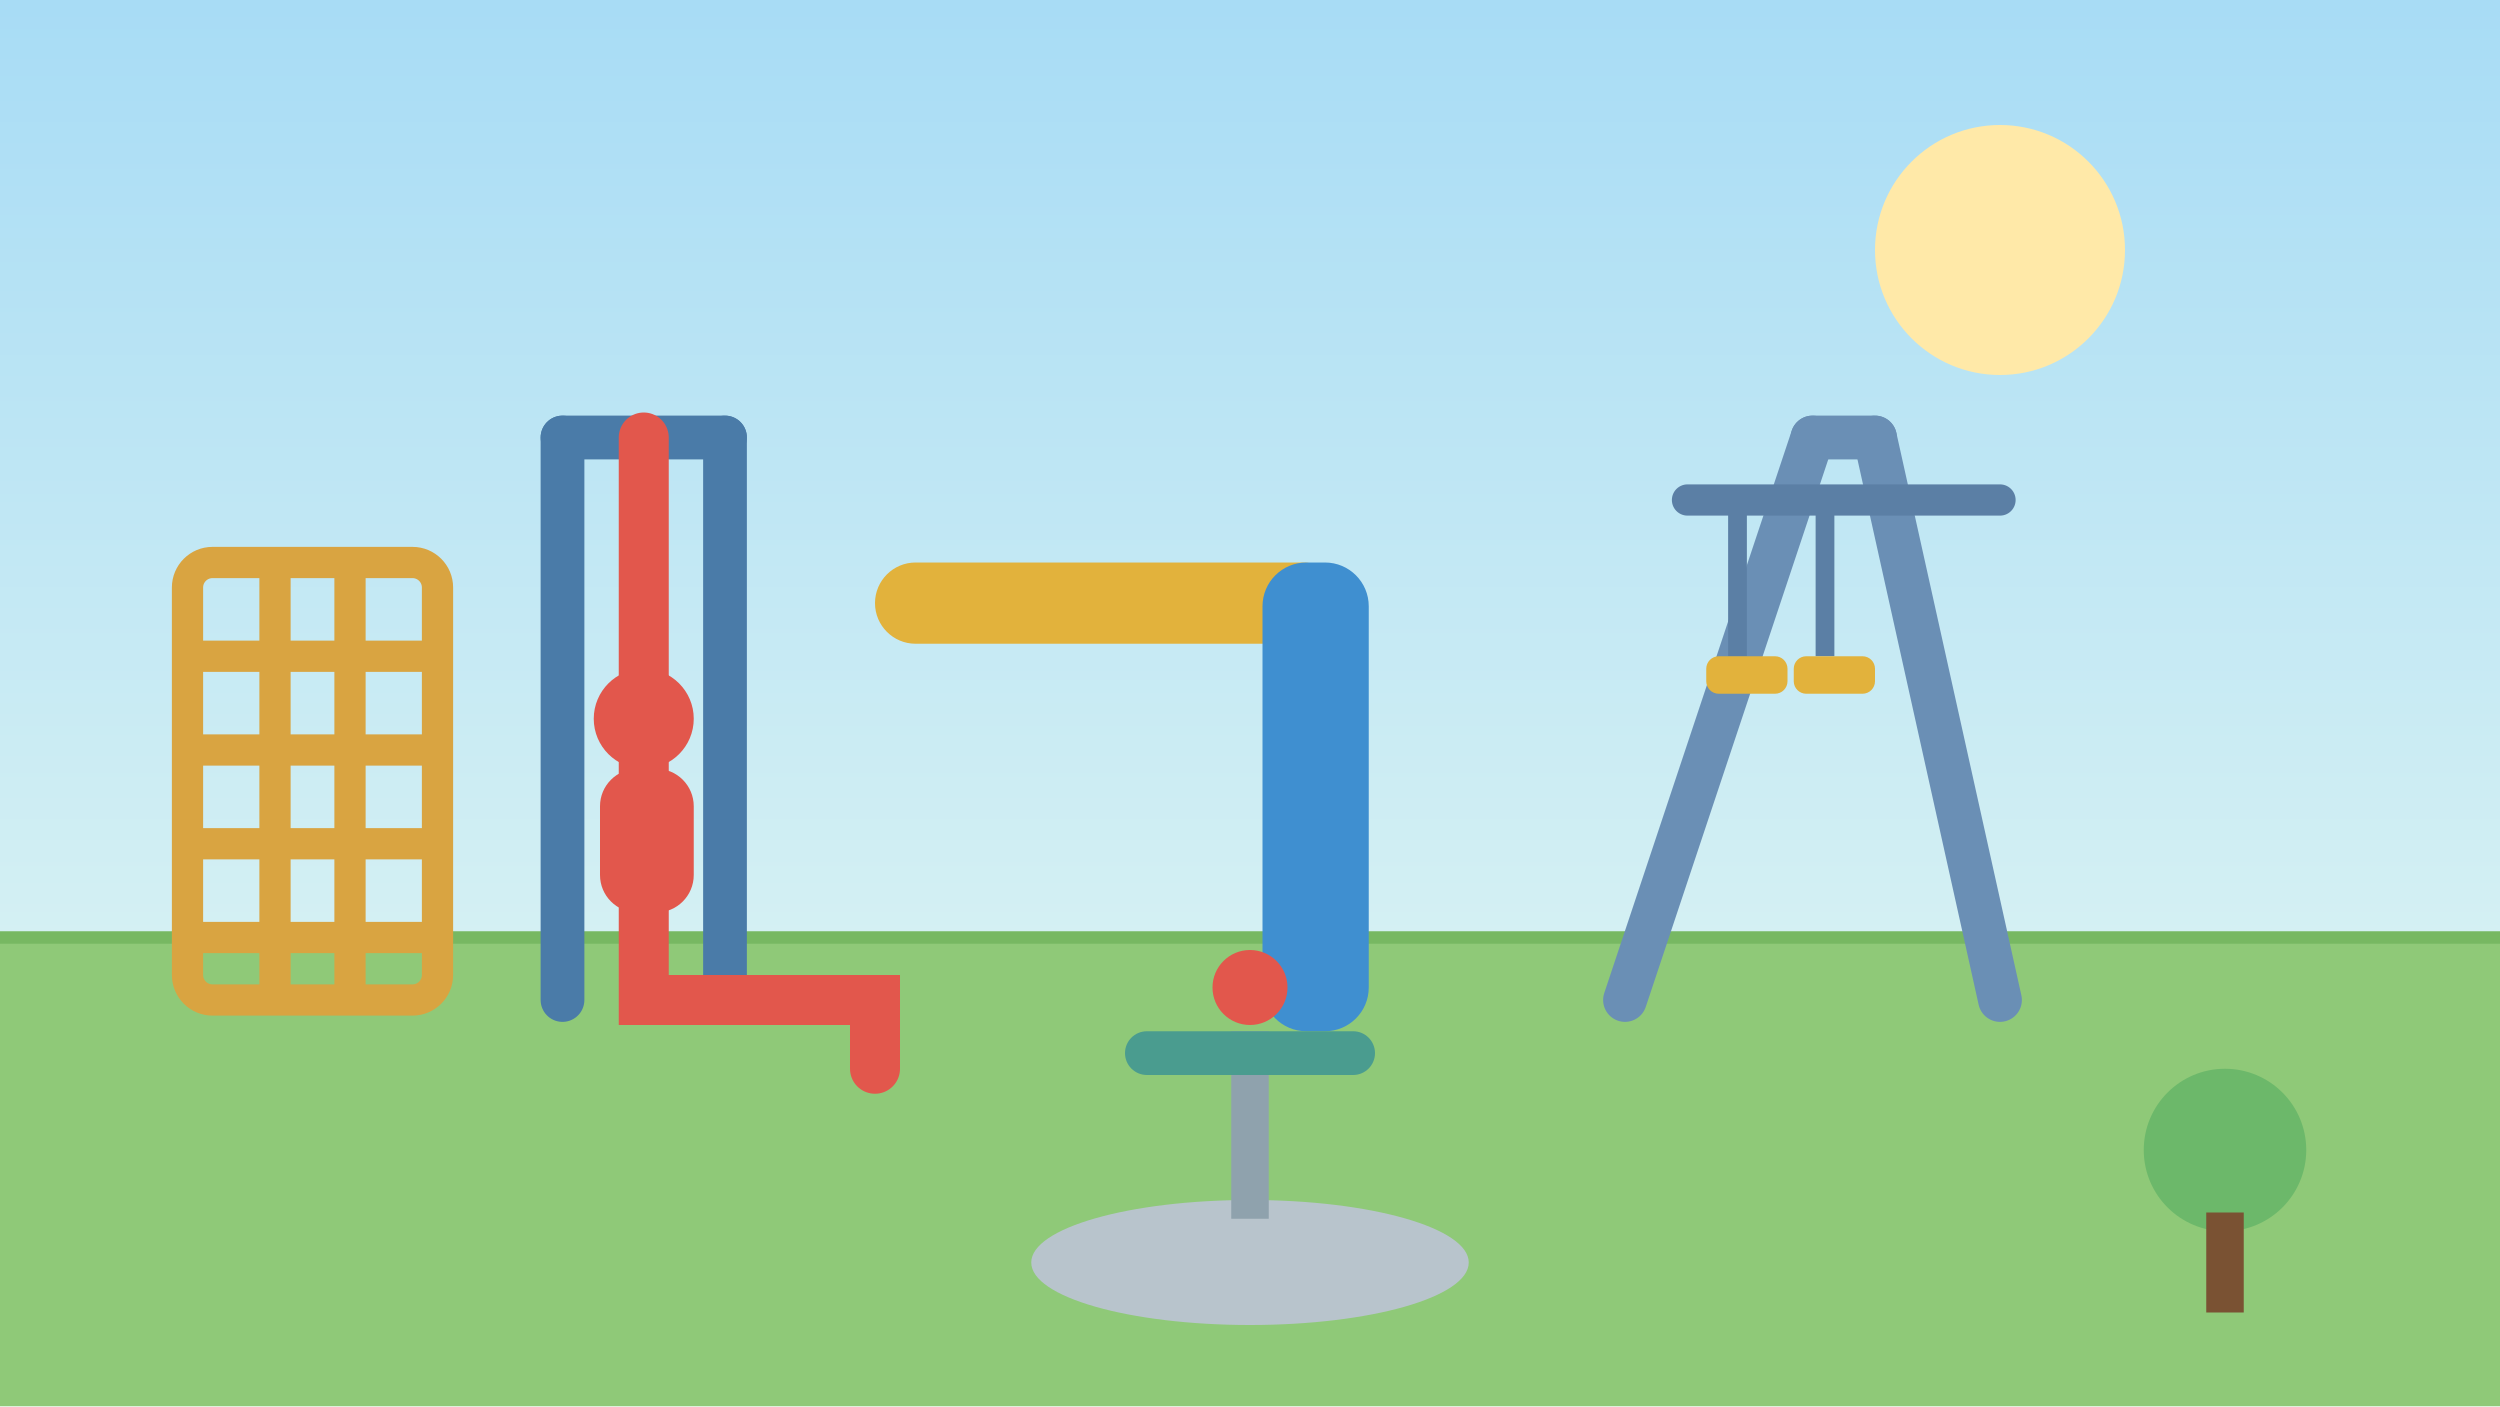
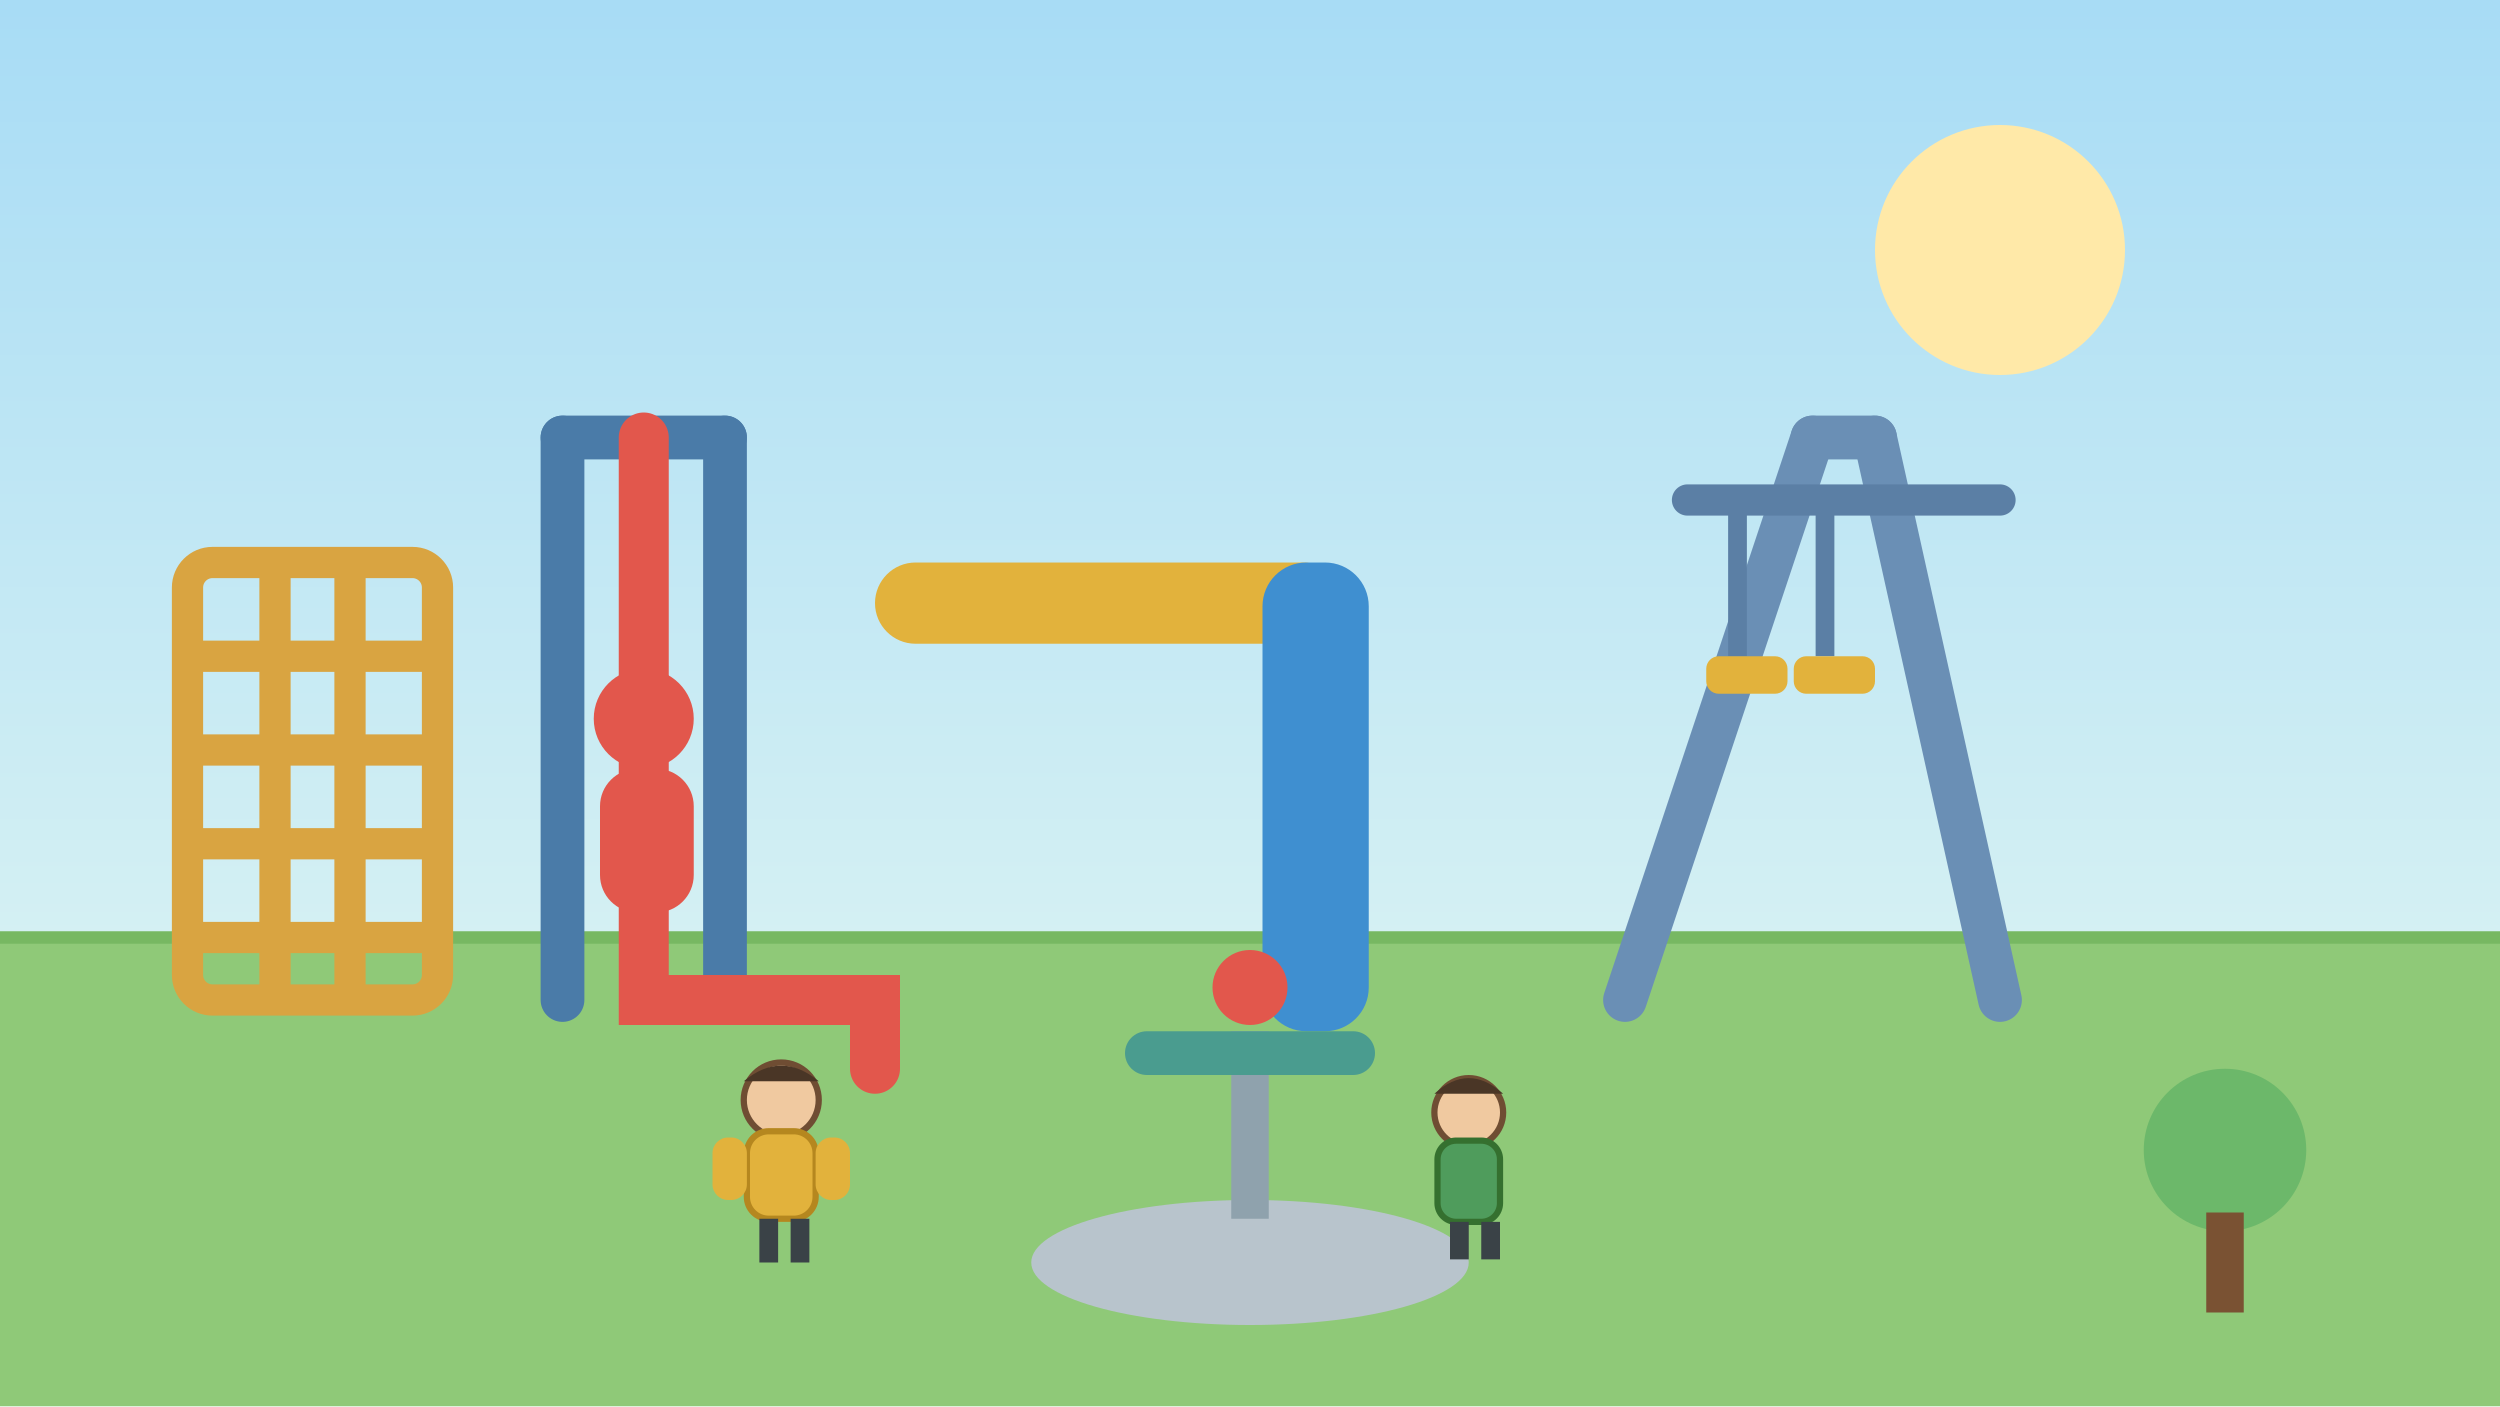
<svg xmlns="http://www.w3.org/2000/svg" width="800" height="450" viewBox="0 0 800 450" role="img" aria-label="A playground with a slide, swings, a roundabout and a climbing frame on grass">
  <defs>
    <linearGradient id="s15sky" x1="0" y1="0" x2="0" y2="1">
      <stop offset="0" stop-color="#a8dcf5" />
      <stop offset="1" stop-color="#eafaf2" />
    </linearGradient>
  </defs>
  <rect width="800" height="450" fill="url(#s15sky)" />
  <circle cx="640" cy="80" r="40" fill="#ffe9a8" />
  <rect y="300" width="800" height="150" fill="#8fc978" />
  <path d="M0 300 h800" stroke="#77b862" stroke-width="4" />
  <g>
    <path d="M180 140 L180 320 M232 140 L232 320" stroke="#4a7ba8" stroke-width="14" stroke-linecap="round" />
    <path d="M180 140 L232 140" stroke="#4a7ba8" stroke-width="14" stroke-linecap="round" />
    <path d="M206 140 v180 h74 v22" fill="none" stroke="#e2574c" stroke-width="16" stroke-linecap="round" />
    <rect x="280" y="180" width="150" height="26" rx="13" fill="#e2b23c" />
    <rect x="404" y="180" width="34" height="150" rx="14" fill="#3f8fd0" />
    <g fill="#e2574c">
      <circle cx="206" cy="230" r="16" />
      <rect x="192" y="246" width="30" height="46" rx="12" />
    </g>
  </g>
  <g>
    <path d="M520 320 L580 140 M640 320 L600 140" stroke="#6a8fb5" stroke-width="14" stroke-linecap="round" />
    <path d="M580 140 L600 140" stroke="#6a8fb5" stroke-width="14" stroke-linecap="round" />
    <path d="M540 160 h100" stroke="#5b7fa5" stroke-width="10" stroke-linecap="round" />
    <path d="M556 160 v50" stroke="#5b7fa5" stroke-width="6" />
    <path d="M584 160 v50" stroke="#5b7fa5" stroke-width="6" />
    <rect x="546" y="210" width="26" height="12" rx="4" fill="#e2b23c" />
    <rect x="574" y="210" width="26" height="12" rx="4" fill="#e2b23c" />
  </g>
  <g>
    <ellipse cx="400" cy="404" rx="70" ry="20" fill="#b8c4cc" />
    <rect x="394" y="330" width="12" height="60" fill="#8fa2ad" />
    <rect x="360" y="330" width="80" height="14" rx="7" fill="#4a9c8f" />
    <circle cx="400" cy="316" r="12" fill="#e2574c" />
  </g>
  <g stroke="#d9a441" stroke-width="10" fill="none">
    <rect x="60" y="180" width="80" height="140" rx="8" />
    <path d="M60 210 h80 M60 240 h80 M60 270 h80 M60 300 h80" />
    <path d="M88 180 v140 M112 180 v140" />
  </g>
  <g>
    <circle cx="712" cy="368" r="26" fill="#6cb86a" />
    <rect x="706" y="388" width="12" height="32" fill="#7a5233" />
  </g>
+   <g>
+     <circle cx="250" cy="352" r="12" fill="#f0c9a0" stroke="#6f4d33" stroke-width="2" />
+     <path d="M238 346 q12 -10 24 0 z" fill="#4a3626" />
+     <rect x="239" y="362" width="22" height="28" rx="7" fill="#e2b23c" stroke="#b5871f" stroke-width="2" />
+     <rect x="228" y="364" width="11" height="20" rx="5" fill="#e2b23c" />
+     <rect x="261" y="364" width="11" height="20" rx="5" fill="#e2b23c" />
+     <rect x="243" y="390" width="6" height="14" fill="#3a4247" />
+     <rect x="253" y="390" width="6" height="14" fill="#3a4247" />
+   </g>
+   <g>
+     <circle cx="470" cy="356" r="11" fill="#f0c9a0" stroke="#6f4d33" stroke-width="2" />
+     <path d="M459 350 q11 -10 22 0 z" fill="#4a3626" />
+     <rect x="460" y="365" width="20" height="26" rx="6" fill="#4f9c5c" stroke="#35702f" stroke-width="2" />
+     <rect x="464" y="391" width="6" height="12" fill="#3a4247" />
+     <rect x="474" y="391" width="6" height="12" fill="#3a4247" />
+   </g>
</svg>
